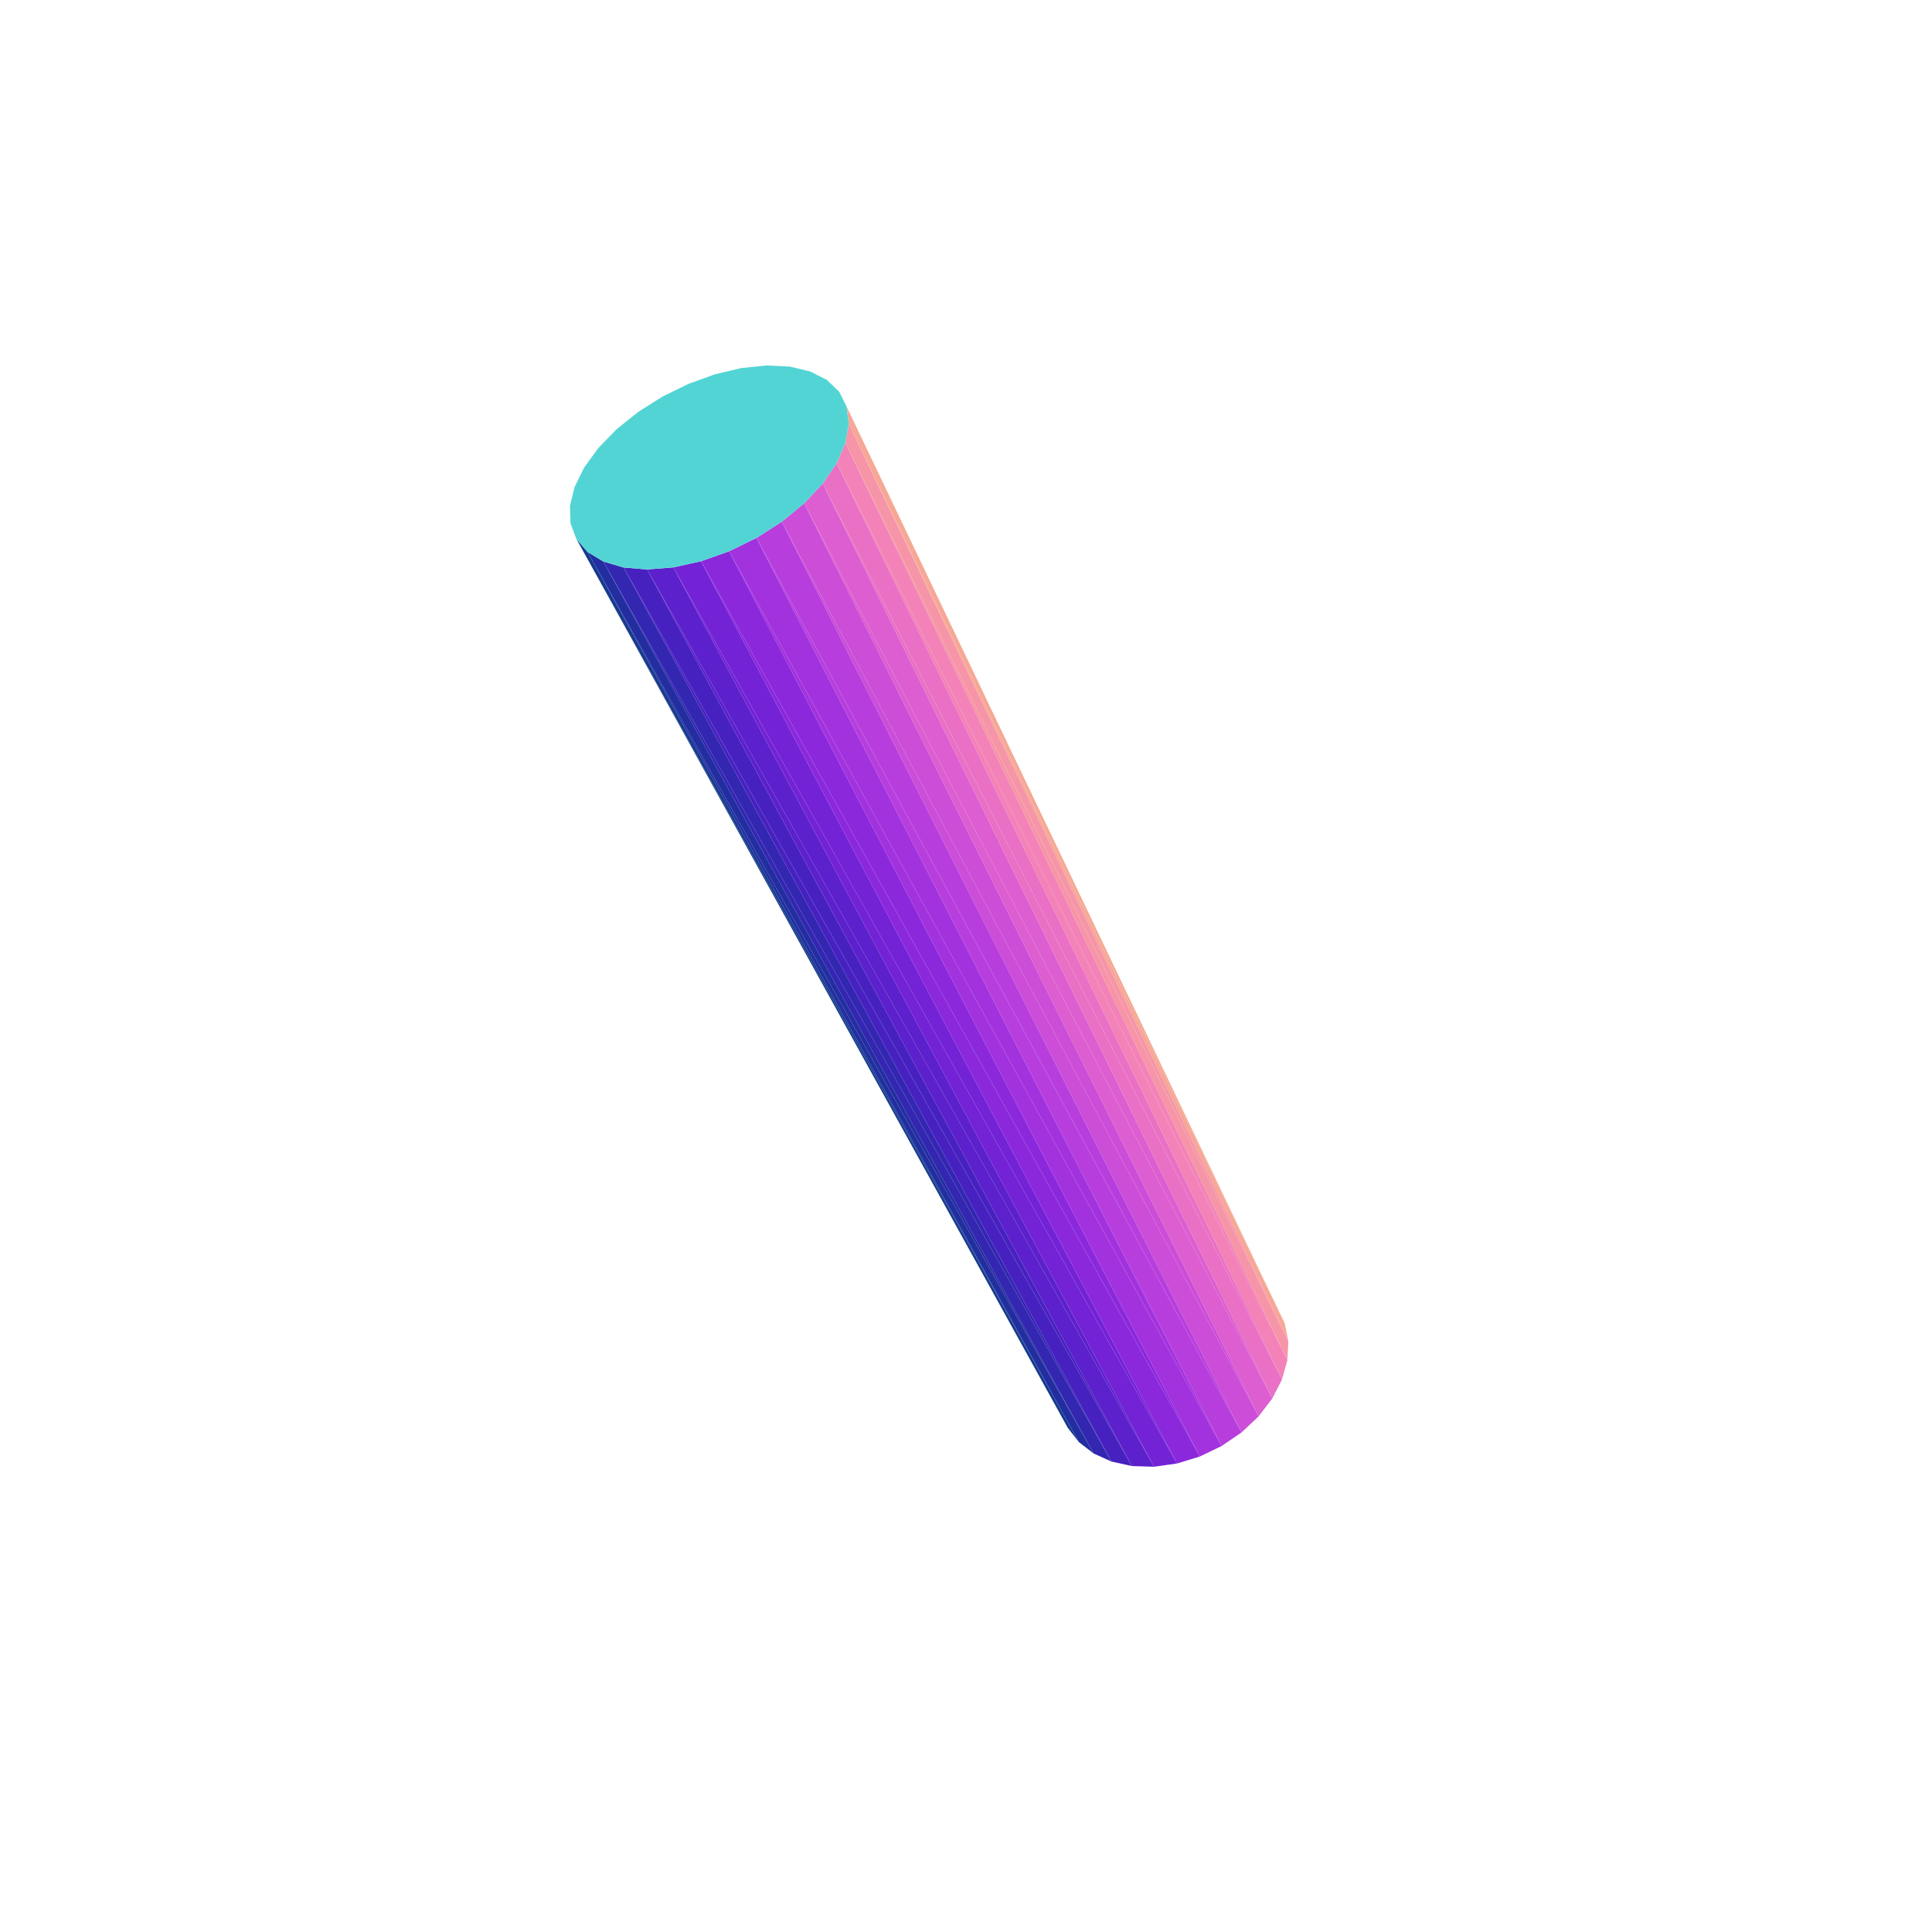
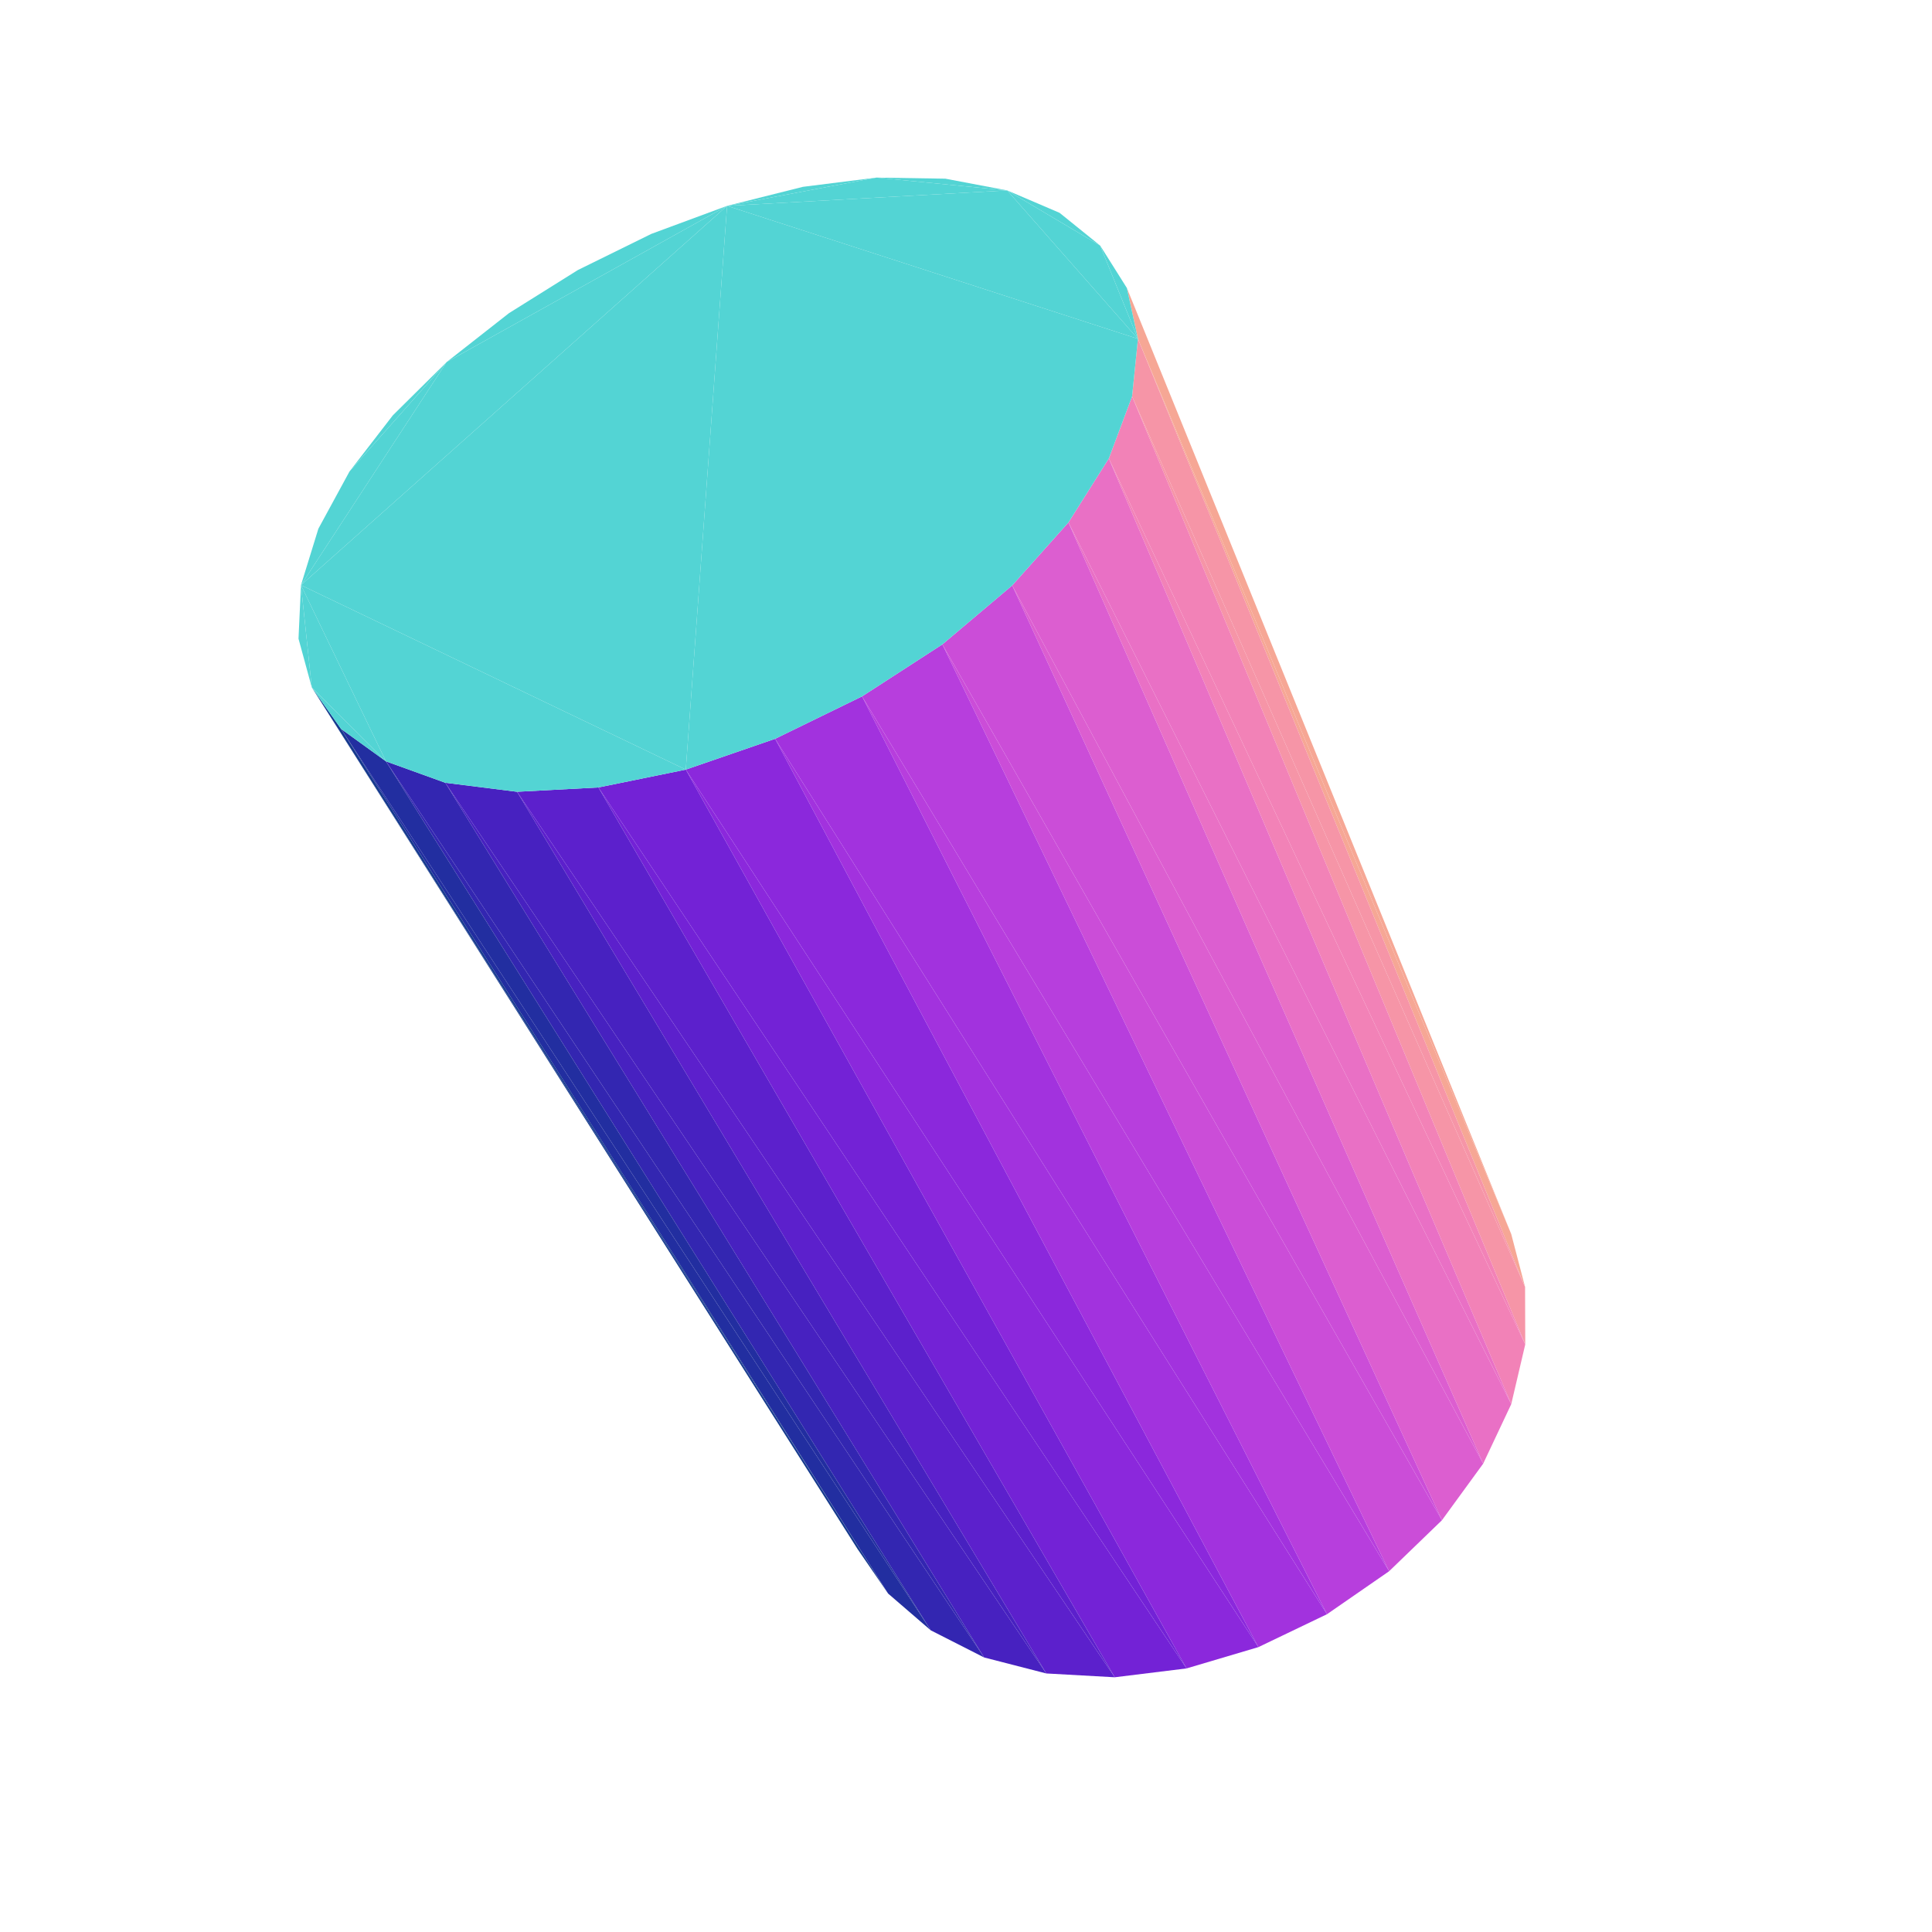
<svg xmlns="http://www.w3.org/2000/svg" viewBox="-250 -250 500 500" width="500" height="500">
-   <path d="M29.193,123.197L-100.816,-110.488L26.348,119.536z" style="fill:rgb(21,57,142)" />
-   <path d="M82.488,92.479L-30.346,-140.289L83.412,97.074z" style="fill:rgb(246,167,149)" />
-   <path d="M33.002,126.142L-97.952,-107.164L29.193,123.197z" style="fill:rgb(34,46,160)" />
-   <path d="M83.412,97.074L-31.215,-135.355L83.179,101.973z" style="fill:rgb(246,149,167)" />
-   <path d="M37.639,128.244L-93.844,-104.677L33.002,126.142z" style="fill:rgb(51,38,177)" />
-   <path d="M83.179,101.973L-33.483,-130.147L81.784,106.986z" style="fill:rgb(242,130,183)" />
-   <path d="M42.926,129.412L-88.635,-103.138L37.639,128.244z" style="fill:rgb(71,33,192)" />
-   <path d="M81.784,106.986L-37.078,-124.873L79.271,111.913z" style="fill:rgb(233,112,197)" />
-   <path d="M48.656,129.587L-82.522,-102.623L42.926,129.412z" style="fill:rgb(92,32,204)" />
-   <path d="M79.271,111.913L-41.868,-119.749L75.731,116.554z" style="fill:rgb(220,94,208)" />
-   <path d="M54.6,128.755L-75.741,-103.166L48.656,129.587z" style="fill:rgb(115,34,214)" />
-   <path d="M75.731,116.554L-47.663,-114.988L71.302,120.717z" style="fill:rgb(203,77,216)" />
-   <path d="M60.516,126.946L-68.568,-104.755L54.6,128.755z" style="fill:rgb(139,40,220)" />
-   <path d="M71.302,120.717L-54.23,-110.789L66.16,124.229z" style="fill:rgb(183,62,221)" />
-   <path d="M66.16,124.229L-61.297,-107.331L60.516,126.946z" style="fill:rgb(162,50,222)" />
-   <path d="M29.193,123.197L-97.952,-107.164L-100.816,-110.488z" style="fill:rgb(21,57,142)" />
-   <path d="M82.488,92.479L-30.891,-144.758L-30.346,-140.289z" style="fill:rgb(246,167,149)" />
-   <path d="M33.002,126.142L-93.844,-104.677L-97.952,-107.164z" style="fill:rgb(34,46,160)" />
-   <path d="M83.412,97.074L-30.346,-140.289L-31.215,-135.355z" style="fill:rgb(246,149,167)" />
-   <path d="M37.639,128.244L-88.635,-103.138L-93.844,-104.677z" style="fill:rgb(51,38,177)" />
-   <path d="M83.179,101.973L-31.215,-135.355L-33.483,-130.147z" style="fill:rgb(242,130,183)" />
-   <path d="M42.926,129.412L-82.522,-102.623L-88.635,-103.138z" style="fill:rgb(71,33,192)" />
-   <path d="M81.784,106.986L-33.483,-130.147L-37.078,-124.873z" style="fill:rgb(233,112,197)" />
-   <path d="M48.656,129.587L-75.741,-103.166L-82.522,-102.623z" style="fill:rgb(92,32,204)" />
-   <path d="M79.271,111.913L-37.078,-124.873L-41.868,-119.749z" style="fill:rgb(220,94,208)" />
-   <path d="M54.6,128.755L-68.568,-104.755L-75.741,-103.166z" style="fill:rgb(115,34,214)" />
-   <path d="M75.731,116.554L-41.868,-119.749L-47.663,-114.988z" style="fill:rgb(203,77,216)" />
-   <path d="M60.516,126.946L-61.297,-107.331L-68.568,-104.755z" style="fill:rgb(139,40,220)" />
-   <path d="M71.302,120.717L-47.663,-114.988L-54.23,-110.789z" style="fill:rgb(183,62,221)" />
-   <path d="M66.16,124.229L-54.23,-110.789L-61.297,-107.331z" style="fill:rgb(162,50,222)" />
-   <path d="M-65.027,-153.115L-71.91,-150.619L-78.59,-147.341zM-78.59,-147.341L-84.831,-143.395L-90.412,-138.921zM-65.027,-153.115L-78.59,-147.341L-90.412,-138.921zM-51.629,-155.419L-58.185,-154.736L-65.027,-153.115zM-90.412,-138.921L-95.13,-134.074L-98.808,-129.026zM-65.027,-153.115L-90.412,-138.921L-102.5,-119.056zM-40.317,-153.868L-51.629,-155.419L-65.027,-153.115zM-90.412,-138.921L-98.808,-129.026L-102.5,-119.056zM-40.317,-153.868L-45.597,-155.13L-51.629,-155.419zM-98.808,-129.026L-101.3,-123.958L-102.5,-119.056zM-30.346,-140.289L-40.317,-153.868L-65.027,-153.115zM-32.805,-148.597L-35.994,-151.668L-40.317,-153.868zM-102.5,-119.056L-102.344,-114.507L-100.816,-110.488zM-65.027,-153.115L-102.5,-119.056L-68.568,-104.755zM-30.346,-140.289L-32.805,-148.597L-40.317,-153.868zM-102.5,-119.056L-100.816,-110.488L-93.844,-104.677zM-68.568,-104.755L-30.346,-140.289L-65.027,-153.115zM-30.346,-140.289L-30.891,-144.758L-32.805,-148.597zM-100.816,-110.488L-97.952,-107.164L-93.844,-104.677zM-102.5,-119.056L-93.844,-104.677L-68.568,-104.755zM-33.483,-130.147L-31.215,-135.355L-30.346,-140.289zM-93.844,-104.677L-88.635,-103.138L-82.522,-102.623zM-41.868,-119.749L-33.483,-130.147L-30.346,-140.289zM-93.844,-104.677L-82.522,-102.623L-68.568,-104.755zM-68.568,-104.755L-41.868,-119.749L-30.346,-140.289zM-41.868,-119.749L-37.078,-124.873L-33.483,-130.147zM-82.522,-102.623L-75.741,-103.166L-68.568,-104.755zM-68.568,-104.755L-54.23,-110.789L-41.868,-119.749zM-54.23,-110.789L-47.663,-114.988L-41.868,-119.749zM-68.568,-104.755L-61.297,-107.331L-54.23,-110.789z" style="fill:rgb(83,212,212)" />
+   <path d="M-20.157,162.413L-169.311,-72.108L-28.069,150.885z" style="fill:rgb(21,57,142)" />
+   <path d="M141.106,69.376L44.497,-162.312L144.689,83.061z" style="fill:rgb(246,167,149)" />
+   <path d="M-9.123,171.926L-161.732,-61.352L-20.157,162.413z" style="fill:rgb(34,46,160)" />
+   <path d="M144.689,83.061L42.986,-147.421L144.734,97.927z" style="fill:rgb(246,149,167)" />
+   <path d="M4.689,178.949L-150.113,-52.965L-9.123,171.926z" style="fill:rgb(51,38,177)" />
+   <path d="M144.734,97.927L36.964,-131.357L141.109,113.388z" style="fill:rgb(242,130,183)" />
+   <path d="M20.777,183.089L-134.758,-47.42L4.689,178.949z" style="fill:rgb(71,33,192)" />
+   <path d="M141.109,113.388L26.513,-114.795L133.849,128.787z" style="fill:rgb(233,112,197)" />
+   <path d="M38.495,184.076L-116.187,-45.09L20.777,183.089z" style="fill:rgb(92,32,204)" />
+   <path d="M-61.833,-196.725L-81.434,-189.47L-100.436,-180.121zM-100.436,-180.121L-118.276,-168.957L-134.416,-156.298zM-61.833,-196.725L-100.436,-180.121L-134.416,-156.298z" style="fill:rgb(83,212,212)" />
+   <path d="M133.849,128.787L11.96,-98.492L123.177,143.43z" style="fill:rgb(220,94,208)" />
+   <path d="M57.075,181.787L-95.133,-46.207L38.495,184.076z" style="fill:rgb(115,34,214)" />
+   <path d="M123.177,143.43L-6.114,-83.232L109.507,156.63z" style="fill:rgb(203,77,216)" />
+   <path d="M-23.179,-204.038L-42.215,-201.646L-61.833,-196.725z" style="fill:rgb(83,212,212)" />
+   <path d="M75.675,176.272L-72.517,-50.824L57.075,181.787z" style="fill:rgb(139,40,220)" />
+   <path d="M109.507,156.63L-26.897,-69.776L93.429,167.755z" style="fill:rgb(183,62,221)" />
+   <path d="M93.429,167.755L-49.398,-58.797L75.675,176.272z" style="fill:rgb(162,50,222)" />
+   <path d="M-134.416,-156.298L-148.336,-142.506L-159.548,-127.983zM-61.833,-196.725L-134.416,-156.298L-172.108,-98.573zM10.663,-200.72L-23.179,-204.038L-61.833,-196.725z" style="fill:rgb(83,212,212)" />
+   <path d="M-20.157,162.413L-161.732,-61.352L-169.311,-72.108z" style="fill:rgb(21,57,142)" />
+   <path d="M141.106,69.376L41.637,-175.464L44.497,-162.312z" style="fill:rgb(246,167,149)" />
+   <path d="M-134.416,-156.298L-159.548,-127.983L-172.108,-98.573zM10.663,-200.72L-5.344,-203.757L-23.179,-204.038zM-159.548,-127.983L-167.603,-113.175L-172.108,-98.573z" style="fill:rgb(83,212,212)" />
+   <path d="M-9.123,171.926L-150.113,-52.965L-161.732,-61.352z" style="fill:rgb(34,46,160)" />
+   <path d="M144.689,83.061L44.497,-162.312L42.986,-147.421z" style="fill:rgb(246,149,167)" />
+   <path d="M44.497,-162.312L10.663,-200.72L-61.833,-196.725z" style="fill:rgb(83,212,212)" />
+   <path d="M4.689,178.949L-134.758,-47.42L-150.113,-52.965z" style="fill:rgb(51,38,177)" />
+   <path d="M144.734,97.927L42.986,-147.421L36.964,-131.357z" style="fill:rgb(242,130,183)" />
+   <path d="M34.726,-186.437L24.22,-194.918L10.663,-200.72z" style="fill:rgb(83,212,212)" />
+   <path d="M20.777,183.089L-116.187,-45.09L-134.758,-47.42z" style="fill:rgb(71,33,192)" />
+   <path d="M-172.108,-98.573L-172.746,-84.7L-169.311,-72.108z" style="fill:rgb(83,212,212)" />
+   <path d="M141.109,113.388L36.964,-131.357L26.513,-114.795z" style="fill:rgb(233,112,197)" />
+   <path d="M-61.833,-196.725L-172.108,-98.573L-72.517,-50.824zM44.497,-162.312L34.726,-186.437L10.663,-200.72z" style="fill:rgb(83,212,212)" />
+   <path d="M38.495,184.076L-95.133,-46.207L-116.187,-45.09z" style="fill:rgb(92,32,204)" />
+   <path d="M133.849,128.787L26.513,-114.795L11.96,-98.492z" style="fill:rgb(220,94,208)" />
+   <path d="M-172.108,-98.573L-169.311,-72.108L-150.113,-52.965z" style="fill:rgb(83,212,212)" />
+   <path d="M57.075,181.787L-72.517,-50.824L-95.133,-46.207z" style="fill:rgb(115,34,214)" />
+   <path d="M123.177,143.43L11.96,-98.492L-6.114,-83.232z" style="fill:rgb(203,77,216)" />
+   <path d="M44.497,-162.312L41.637,-175.464L34.726,-186.437z" style="fill:rgb(83,212,212)" />
+   <path d="M75.675,176.272L-49.398,-58.797L-72.517,-50.824z" style="fill:rgb(139,40,220)" />
+   <path d="M109.507,156.63L-6.114,-83.232L-26.897,-69.776z" style="fill:rgb(183,62,221)" />
+   <path d="M93.429,167.755L-26.897,-69.776L-49.398,-58.797z" style="fill:rgb(162,50,222)" />
+   <path d="M-72.517,-50.824L44.497,-162.312L-61.833,-196.725zM-169.311,-72.108L-161.732,-61.352L-150.113,-52.965zM-172.108,-98.573L-150.113,-52.965L-72.517,-50.824zM36.964,-131.357L42.986,-147.421L44.497,-162.312zM-150.113,-52.965L-134.758,-47.42L-116.187,-45.09zM11.96,-98.492L36.964,-131.357L44.497,-162.312zM-150.113,-52.965L-116.187,-45.09L-72.517,-50.824zM-72.517,-50.824L11.96,-98.492L44.497,-162.312zM11.96,-98.492L26.513,-114.795L36.964,-131.357zM-116.187,-45.09L-95.133,-46.207L-72.517,-50.824zM-72.517,-50.824L-26.897,-69.776L11.96,-98.492zM-26.897,-69.776L-6.114,-83.232L11.96,-98.492zM-72.517,-50.824L-49.398,-58.797L-26.897,-69.776z" style="fill:rgb(83,212,212)" />
</svg>
